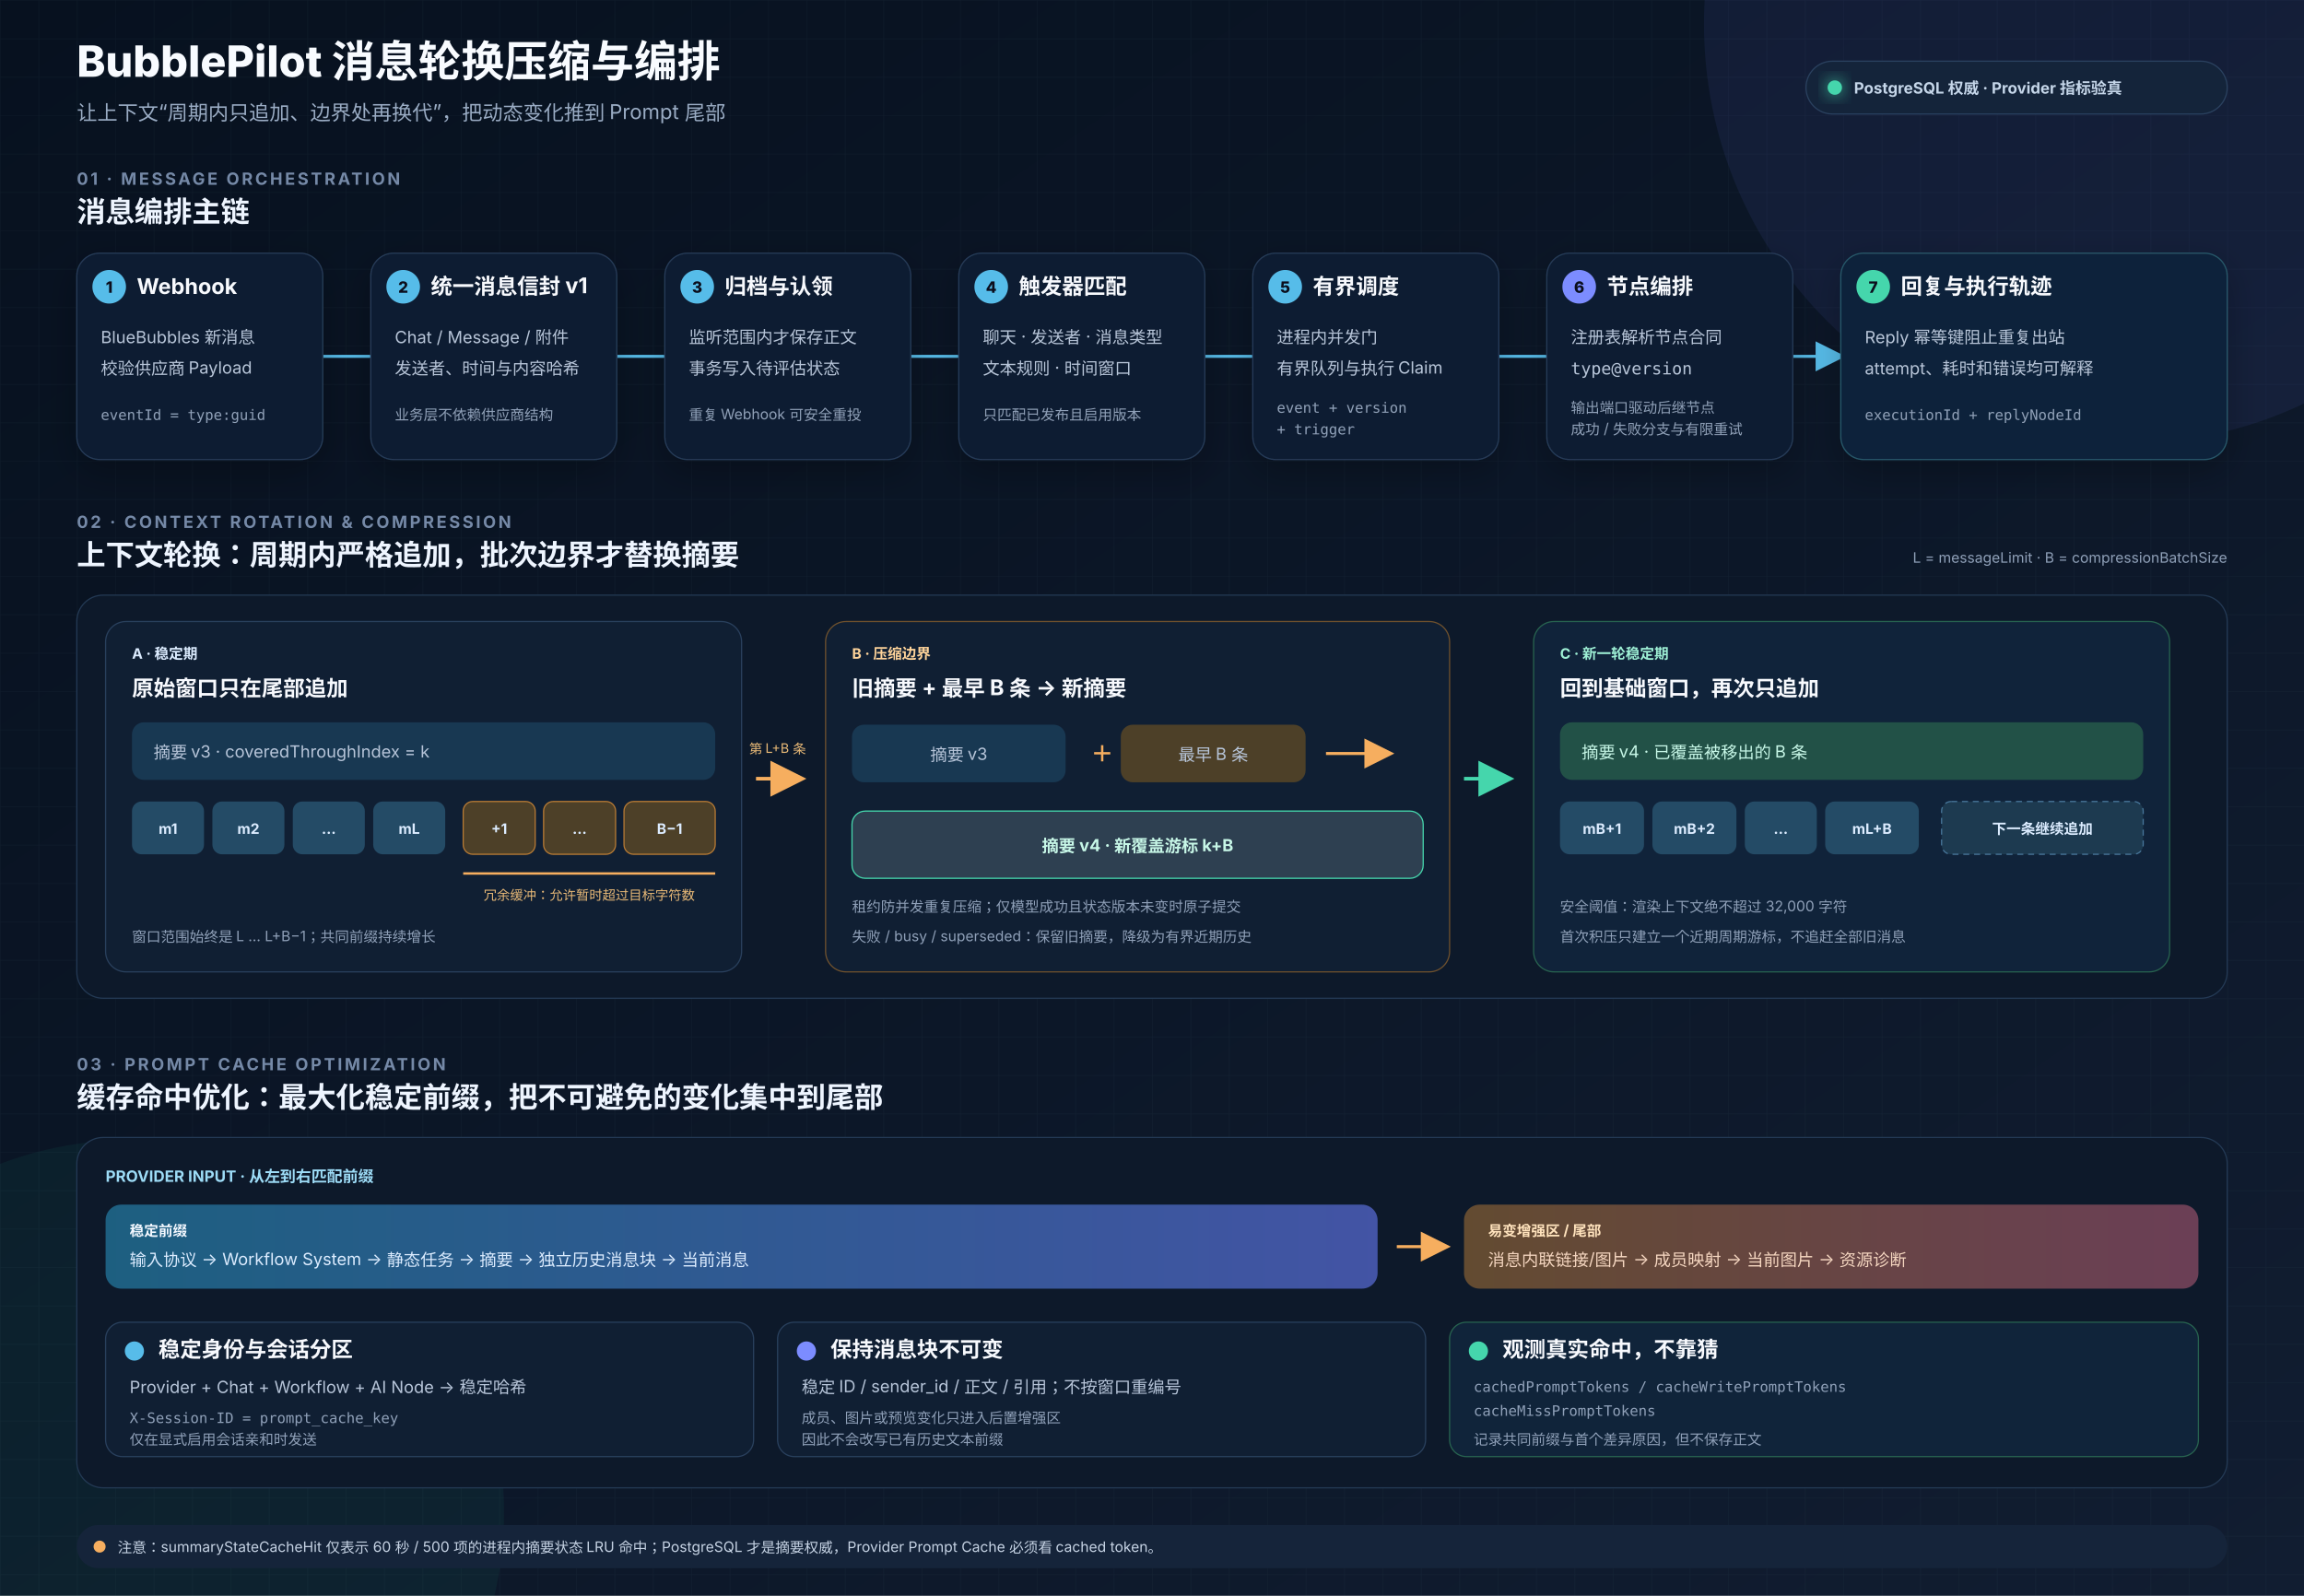
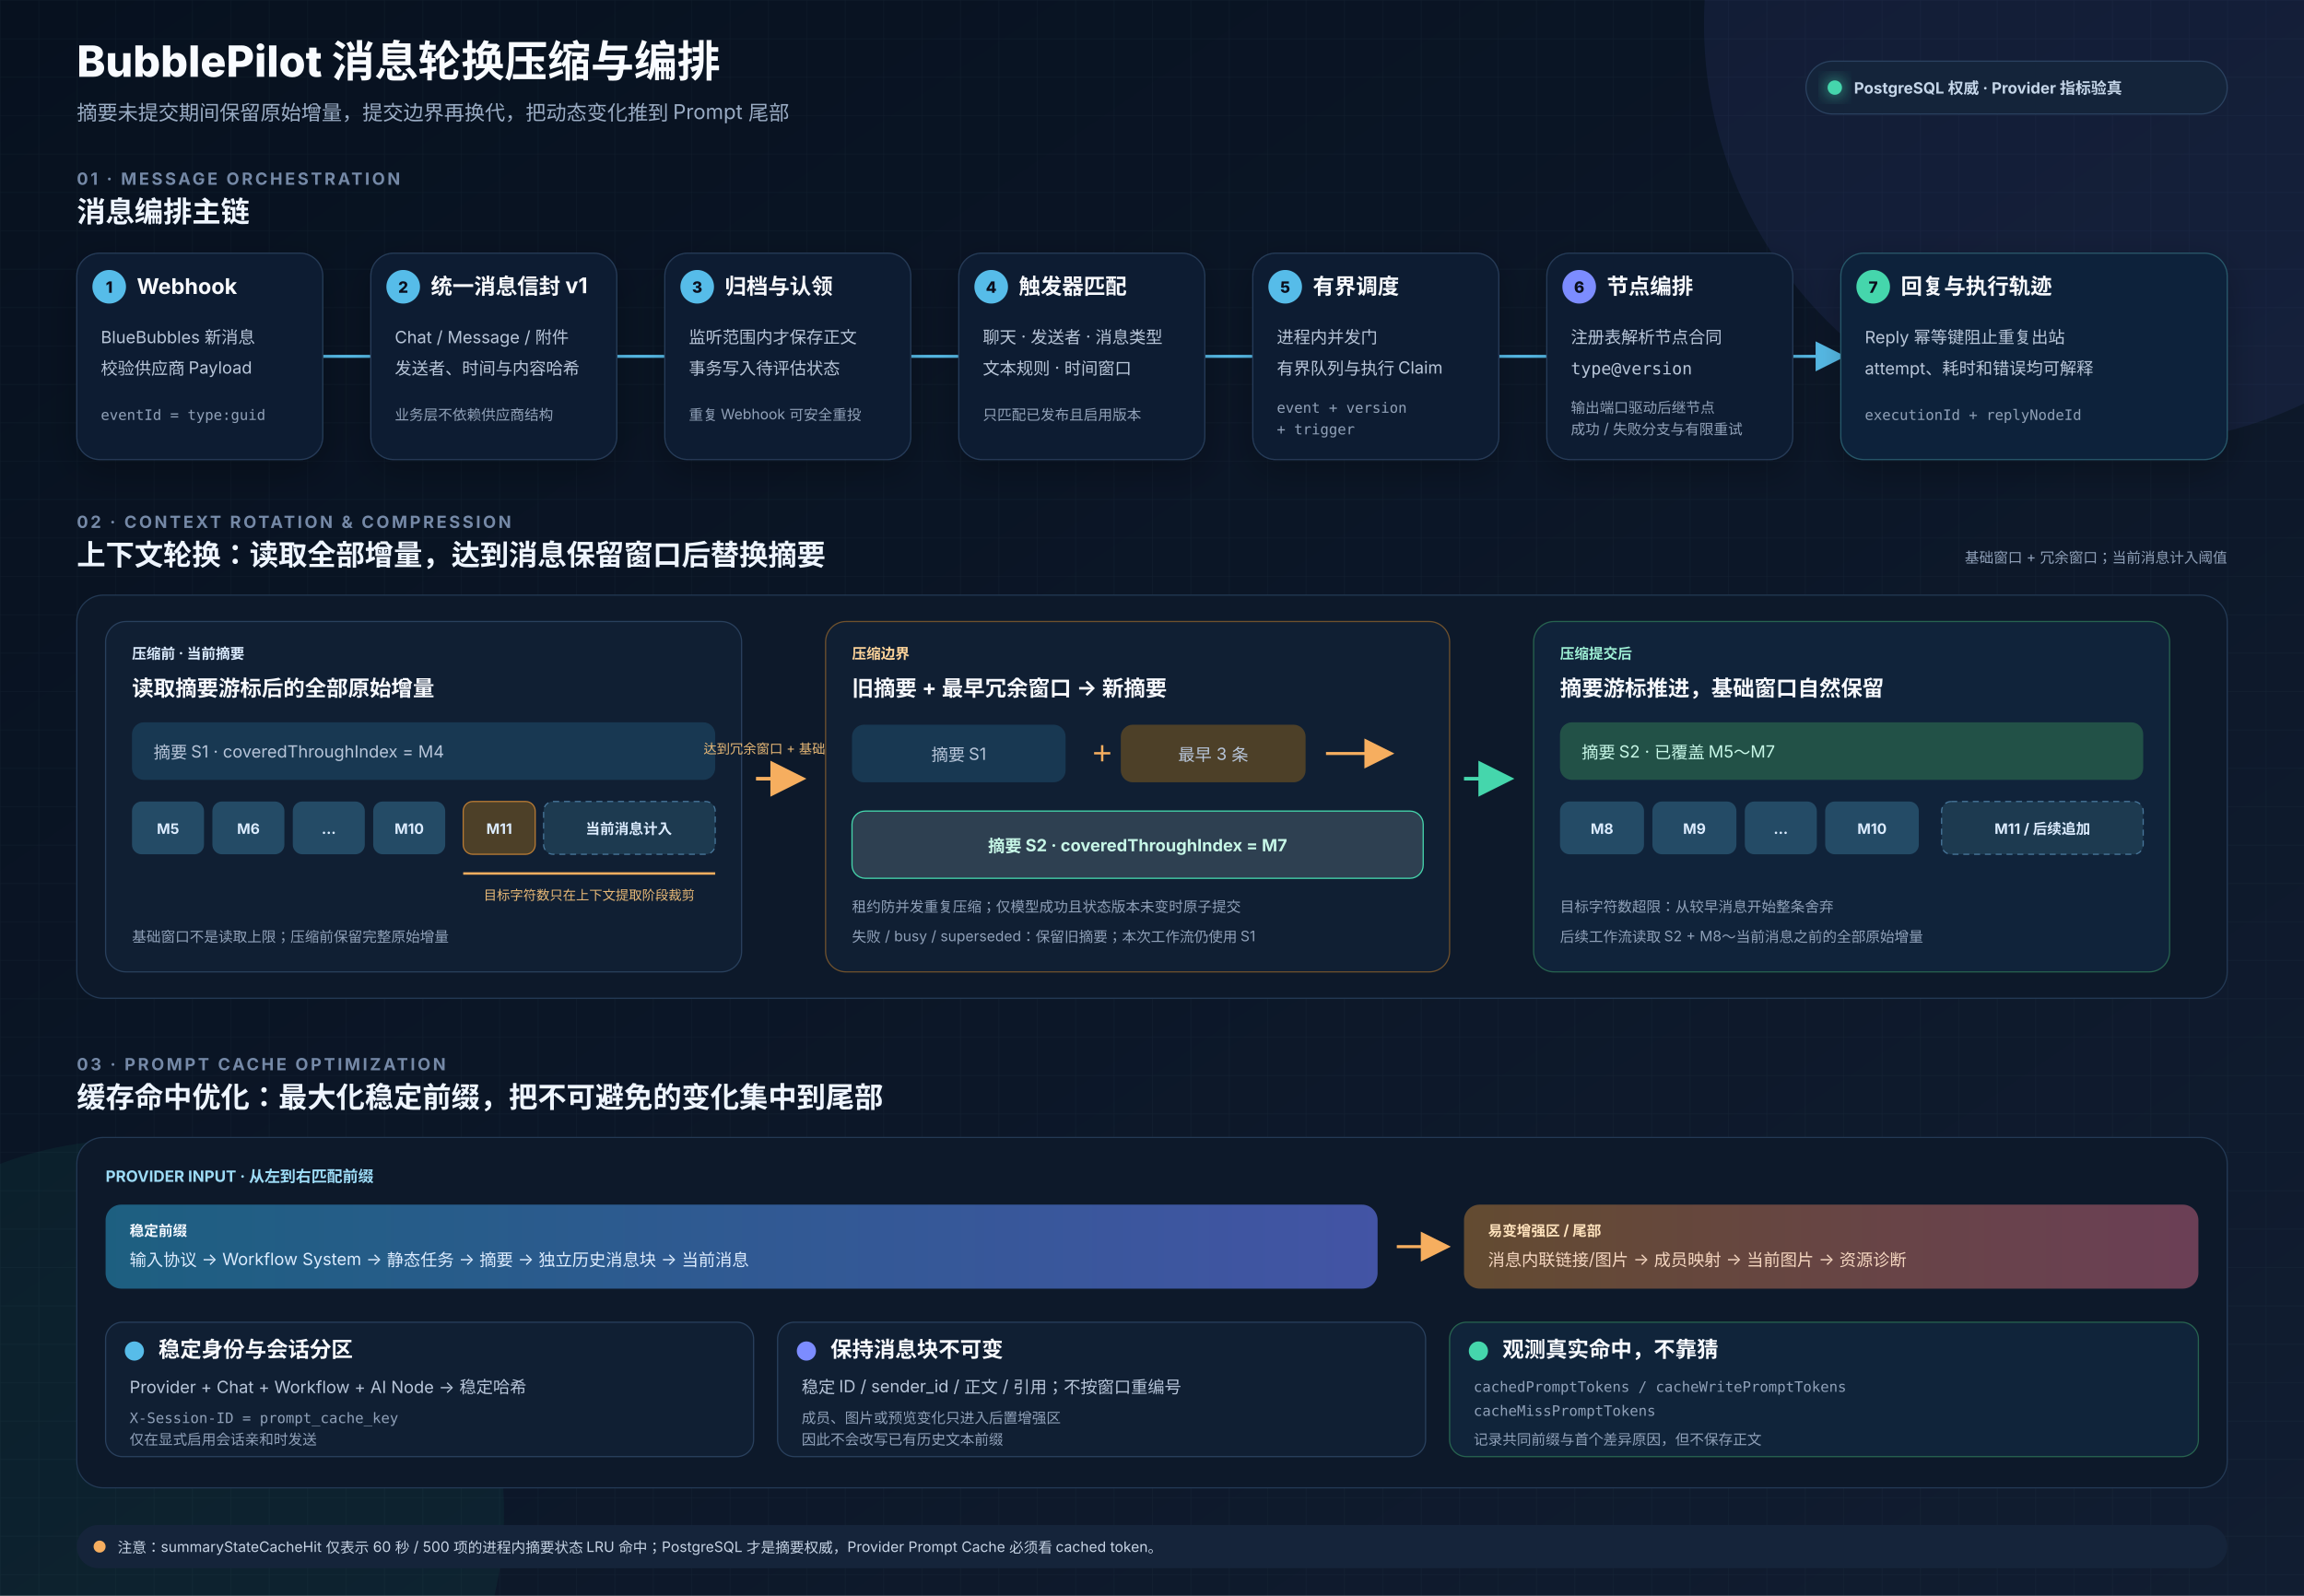
<svg xmlns="http://www.w3.org/2000/svg" width="1920" height="1330" viewBox="0 0 1920 1330" role="img" aria-labelledby="title desc">
  <defs>
    <linearGradient id="background" x1="0" y1="0" x2="1" y2="1">
      <stop offset="0" stop-color="#07111f" />
      <stop offset="0.55" stop-color="#0c1728" />
      <stop offset="1" stop-color="#111d31" />
    </linearGradient>
    <linearGradient id="stablePrefix" x1="0" y1="0" x2="1" y2="0">
      <stop offset="0" stop-color="#1d5f80" />
      <stop offset="1" stop-color="#4354a5" />
    </linearGradient>
    <linearGradient id="dynamicTail" x1="0" y1="0" x2="1" y2="0">
      <stop offset="0" stop-color="#634b31" />
      <stop offset="1" stop-color="#6b3f56" />
    </linearGradient>
    <pattern id="grid" width="32" height="32" patternUnits="userSpaceOnUse">
      <path d="M32 0H0V32" fill="none" stroke="#8fa6c6" stroke-opacity=".055" />
    </pattern>
    <filter id="shadow" x="-20%" y="-30%" width="140%" height="170%">
      <feDropShadow dx="0" dy="10" stdDeviation="14" flood-color="#000" flood-opacity=".24" />
    </filter>
    <filter id="glow" x="-60%" y="-60%" width="220%" height="220%">
      <feGaussianBlur stdDeviation="7" result="blur" />
      <feMerge>
        <feMergeNode in="blur" />
        <feMergeNode in="SourceGraphic" />
      </feMerge>
    </filter>
    <marker id="arrowBlue" markerWidth="10" markerHeight="10" refX="8" refY="5" orient="auto" viewBox="0 0 10 10">
      <path d="M0 0L10 5L0 10Z" fill="#57bce9" />
    </marker>
    <marker id="arrowGreen" markerWidth="10" markerHeight="10" refX="8" refY="5" orient="auto" viewBox="0 0 10 10">
      <path d="M0 0L10 5L0 10Z" fill="#45d6ac" />
    </marker>
    <marker id="arrowOrange" markerWidth="10" markerHeight="10" refX="8" refY="5" orient="auto" viewBox="0 0 10 10">
      <path d="M0 0L10 5L0 10Z" fill="#f6ae5f" />
    </marker>
    <style>
      text { font-family: Inter, "PingFang SC", "Microsoft YaHei", sans-serif; }
      .section { fill:#eef5ff; font-size:24px; font-weight:700; }
      .eyebrow { fill:#7589a7; font-size:14px; font-weight:700; letter-spacing:2px; }
      .card-title { fill:#f7f9fd; font-size:18px; font-weight:700; }
      .body { fill:#b7c5d9; font-size:14px; }
      .small { fill:#8fa0b8; font-size:12px; }
      .tiny { fill:#8192aa; font-size:11px; }
      .code { font-family:"SFMono-Regular", Consolas, monospace; }
      .chip { fill:#dcecff; font-size:12px; font-weight:700; }
      .number { fill:#07111f; font-size:13px; font-weight:800; }
      .line { fill:none; stroke:#57bce9; stroke-width:2.5; stroke-linecap:round; stroke-linejoin:round; }
    </style>
  </defs>
  <rect width="1920" height="1330" fill="url(#background)" />
  <rect width="1920" height="1330" fill="url(#grid)" />
  <circle cx="1770" cy="20" r="350" fill="#5868d8" opacity=".10" />
  <circle cx="110" cy="1260" r="310" fill="#18a985" opacity=".08" />
  <text x="64" y="64" fill="#f8fbff" font-size="36" font-weight="800">BubblePilot 消息轮换压缩与编排</text>
-   <text x="64" y="100" fill="#9aacc4" font-size="17">让上下文“周期内只追加、边界处再换代”，把动态变化推到 Prompt 尾部</text>
+   <text x="64" y="100" fill="#9aacc4" font-size="17">摘要未提交期间保留原始增量，提交边界再换代，把动态变化推到 Prompt 尾部</text>
  <g transform="translate(1505 51)">
    <rect width="351" height="44" rx="22" fill="#14243a" stroke="#2a415f" />
    <circle cx="24" cy="22" r="6" fill="#45d6ac" filter="url(#glow)" />
    <text x="40" y="27" fill="#c5d6e9" font-size="13" font-weight="700">PostgreSQL 权威 · Provider 指标验真</text>
  </g>
  <text x="64" y="154" class="eyebrow">01 · MESSAGE ORCHESTRATION</text>
  <text x="64" y="185" class="section">消息编排主链</text>
  <g transform="translate(64 211)">
    <path d="M205 86H244M450 86H489M695 86H734M940 86H979M1185 86H1224M1430 86H1469" class="line" marker-end="url(#arrowBlue)" />
    <g filter="url(#shadow)">
      <rect width="205" height="172" rx="19" fill="#101e32" stroke="#263b58" />
      <circle cx="27" cy="28" r="14" fill="#57bce9" />
      <text x="27" y="33" text-anchor="middle" class="number">1</text>
      <text x="50" y="34" class="card-title">Webhook</text>
      <text x="20" y="75" class="body">BlueBubbles 新消息</text>
      <text x="20" y="101" class="body">校验供应商 Payload</text>
      <text x="20" y="139" class="small code">eventId = type:guid</text>
    </g>
    <g transform="translate(245)" filter="url(#shadow)">
      <rect width="205" height="172" rx="19" fill="#101e32" stroke="#263b58" />
      <circle cx="27" cy="28" r="14" fill="#57bce9" />
      <text x="27" y="33" text-anchor="middle" class="number">2</text>
      <text x="50" y="34" class="card-title">统一消息信封 v1</text>
      <text x="20" y="75" class="body">Chat / Message / 附件</text>
      <text x="20" y="101" class="body">发送者、时间与内容哈希</text>
      <text x="20" y="139" class="small">业务层不依赖供应商结构</text>
    </g>
    <g transform="translate(490)" filter="url(#shadow)">
      <rect width="205" height="172" rx="19" fill="#101e32" stroke="#263b58" />
      <circle cx="27" cy="28" r="14" fill="#57bce9" />
      <text x="27" y="33" text-anchor="middle" class="number">3</text>
      <text x="50" y="34" class="card-title">归档与认领</text>
      <text x="20" y="75" class="body">监听范围内才保存正文</text>
      <text x="20" y="101" class="body">事务写入待评估状态</text>
      <text x="20" y="139" class="small">重复 Webhook 可安全重投</text>
    </g>
    <g transform="translate(735)" filter="url(#shadow)">
      <rect width="205" height="172" rx="19" fill="#101e32" stroke="#263b58" />
      <circle cx="27" cy="28" r="14" fill="#57bce9" />
      <text x="27" y="33" text-anchor="middle" class="number">4</text>
      <text x="50" y="34" class="card-title">触发器匹配</text>
      <text x="20" y="75" class="body">聊天 · 发送者 · 消息类型</text>
      <text x="20" y="101" class="body">文本规则 · 时间窗口</text>
      <text x="20" y="139" class="small">只匹配已发布且启用版本</text>
    </g>
    <g transform="translate(980)" filter="url(#shadow)">
      <rect width="205" height="172" rx="19" fill="#101e32" stroke="#263b58" />
      <circle cx="27" cy="28" r="14" fill="#57bce9" />
      <text x="27" y="33" text-anchor="middle" class="number">5</text>
      <text x="50" y="34" class="card-title">有界调度</text>
      <text x="20" y="75" class="body">进程内并发门</text>
      <text x="20" y="101" class="body">有界队列与执行 Claim</text>
      <text x="20" y="133" class="small code">event + version</text>
      <text x="20" y="151" class="small code">+ trigger</text>
    </g>
    <g transform="translate(1225)" filter="url(#shadow)">
      <rect width="205" height="172" rx="19" fill="#101e32" stroke="#263b58" />
      <circle cx="27" cy="28" r="14" fill="#7c8cff" />
      <text x="27" y="33" text-anchor="middle" class="number">6</text>
      <text x="50" y="34" class="card-title">节点编排</text>
      <text x="20" y="75" class="body">注册表解析节点合同</text>
      <text x="20" y="101" class="body code">type@version</text>
      <text x="20" y="133" class="small">输出端口驱动后继节点</text>
      <text x="20" y="151" class="small">成功 / 失败分支与有限重试</text>
    </g>
    <g transform="translate(1470)" filter="url(#shadow)">
      <rect width="322" height="172" rx="19" fill="#10243a" stroke="#27586a" />
      <circle cx="27" cy="28" r="14" fill="#45d6ac" />
      <text x="27" y="33" text-anchor="middle" class="number">7</text>
      <text x="50" y="34" class="card-title">回复与执行轨迹</text>
      <text x="20" y="75" class="body">Reply 幂等键阻止重复出站</text>
      <text x="20" y="101" class="body">attempt、耗时和错误均可解释</text>
      <text x="20" y="139" class="small code">executionId + replyNodeId</text>
    </g>
  </g>
  <text x="64" y="440" class="eyebrow">02 · CONTEXT ROTATION &amp; COMPRESSION</text>
-   <text x="64" y="471" class="section">上下文轮换：周期内严格追加，批次边界才替换摘要</text>
-   <text x="1856" y="469" text-anchor="end" class="small">L = messageLimit · B = compressionBatchSize</text>
+   <text x="64" y="471" class="section">上下文轮换：读取全部增量，达到消息保留窗口后替换摘要</text>
+   <text x="1856" y="469" text-anchor="end" class="small">基础窗口 + 冗余窗口；当前消息计入阈值</text>
  <g transform="translate(64 496)">
    <rect width="1792" height="336" rx="22" fill="#0d192a" stroke="#233954" />
    <g transform="translate(24 22)">
      <rect width="530" height="292" rx="17" fill="#101f33" stroke="#29405d" />
-       <text x="22" y="31" class="chip">A · 稳定期</text>
-       <text x="22" y="62" class="card-title">原始窗口只在尾部追加</text>
+       <text x="22" y="31" class="chip">压缩前 · 当前摘要</text>
+       <text x="22" y="62" class="card-title">读取摘要游标后的全部原始增量</text>
      <g transform="translate(22 84)">
        <rect width="486" height="48" rx="10" fill="#183852" />
-         <text x="18" y="30" class="body">摘要 v3 · coveredThroughIndex = k</text>
+         <text x="18" y="30" class="body">摘要 S1 · coveredThroughIndex = M4</text>
        <g transform="translate(0 66)">
          <rect width="60" height="44" rx="8" fill="#244b66" />
-           <text x="30" y="27" text-anchor="middle" class="chip">m1</text>
+           <text x="30" y="27" text-anchor="middle" class="chip">M5</text>
          <rect x="67" width="60" height="44" rx="8" fill="#244b66" />
-           <text x="97" y="27" text-anchor="middle" class="chip">m2</text>
+           <text x="97" y="27" text-anchor="middle" class="chip">M6</text>
          <rect x="134" width="60" height="44" rx="8" fill="#244b66" />
          <text x="164" y="27" text-anchor="middle" class="chip">…</text>
          <rect x="201" width="60" height="44" rx="8" fill="#244b66" />
-           <text x="231" y="27" text-anchor="middle" class="chip">mL</text>
+           <text x="231" y="27" text-anchor="middle" class="chip">M10</text>
          <rect x="276" width="60" height="44" rx="8" fill="#4d4028" stroke="#b77a34" />
-           <text x="306" y="27" text-anchor="middle" class="chip">+1</text>
-           <rect x="343" width="60" height="44" rx="8" fill="#4d4028" stroke="#b77a34" />
-           <text x="373" y="27" text-anchor="middle" class="chip">…</text>
-           <rect x="410" width="76" height="44" rx="8" fill="#4d4028" stroke="#b77a34" />
-           <text x="448" y="27" text-anchor="middle" class="chip">B−1</text>
+           <text x="306" y="27" text-anchor="middle" class="chip">M11</text>
+           <rect x="343" width="143" height="44" rx="8" fill="#1d3a50" stroke="#47769a" stroke-dasharray="5 4" />
+           <text x="414" y="27" text-anchor="middle" class="chip">当前消息计入</text>
        </g>
        <path d="M276 126H486" fill="none" stroke="#f6ae5f" stroke-width="2" />
-         <text x="381" y="148" text-anchor="middle" fill="#e7b876" font-size="11">冗余缓冲：允许暂时超过目标字符数</text>
-       </g>
-       <text x="22" y="267" class="small">窗口范围始终是 L … L+B−1；共同前缀持续增长</text>
+         <text x="381" y="148" text-anchor="middle" fill="#e7b876" font-size="11">目标字符数只在上下文提取阶段裁剪</text>
+       </g>
+       <text x="22" y="267" class="small">基础窗口不是读取上限；压缩前保留完整原始增量</text>
    </g>
    <path d="M566 153H602" fill="none" stroke="#f6ae5f" stroke-width="3" marker-end="url(#arrowOrange)" />
-     <text x="584" y="132" text-anchor="middle" fill="#e7b876" font-size="11">第 L+B 条</text>
+     <text x="584" y="132" text-anchor="middle" fill="#e7b876" font-size="11">达到冗余窗口 + 基础窗口</text>
    <g transform="translate(624 22)">
      <rect width="520" height="292" rx="17" fill="#101f33" stroke="#6f512d" />
-       <text x="22" y="31" fill="#ffd49a" font-size="12" font-weight="700">B · 压缩边界</text>
-       <text x="22" y="62" class="card-title">旧摘要 + 最早 B 条 → 新摘要</text>
+       <text x="22" y="31" fill="#ffd49a" font-size="12" font-weight="700">压缩边界</text>
+       <text x="22" y="62" class="card-title">旧摘要 + 最早冗余窗口 → 新摘要</text>
      <g transform="translate(22 86)">
        <rect width="178" height="48" rx="10" fill="#183852" />
-         <text x="89" y="30" text-anchor="middle" class="body">摘要 v3</text>
+         <text x="89" y="30" text-anchor="middle" class="body">摘要 S1</text>
        <text x="199" y="31" fill="#f6ae5f" font-size="19" font-weight="800">＋</text>
        <rect x="224" width="154" height="48" rx="10" fill="#4d4028" />
-         <text x="301" y="30" text-anchor="middle" class="body">最早 B 条</text>
+         <text x="301" y="30" text-anchor="middle" class="body">最早 3 条</text>
        <path d="M395 24H447" fill="none" stroke="#f6ae5f" stroke-width="2.5" marker-end="url(#arrowOrange)" />
        <rect y="72" width="476" height="56" rx="11" fill="#2e4051" stroke="#45d6ac" />
-         <text x="238" y="106" text-anchor="middle" fill="#c7f7e7" font-size="14" font-weight="700">摘要 v4 · 新覆盖游标 k+B</text>
+         <text x="238" y="106" text-anchor="middle" fill="#c7f7e7" font-size="14" font-weight="700">摘要 S2 · coveredThroughIndex = M7</text>
      </g>
      <text x="22" y="242" class="small">租约防并发重复压缩；仅模型成功且状态版本未变时原子提交</text>
-       <text x="22" y="267" class="small">失败 / busy / superseded：保留旧摘要，降级为有界近期历史</text>
+       <text x="22" y="267" class="small">失败 / busy / superseded：保留旧摘要；本次工作流仍使用 S1</text>
    </g>
    <path d="M1156 153H1192" fill="none" stroke="#45d6ac" stroke-width="3" marker-end="url(#arrowGreen)" />
    <g transform="translate(1214 22)">
      <rect width="530" height="292" rx="17" fill="#10233a" stroke="#27634f" />
-       <text x="22" y="31" fill="#9ef0d5" font-size="12" font-weight="700">C · 新一轮稳定期</text>
-       <text x="22" y="62" class="card-title">回到基础窗口，再次只追加</text>
+       <text x="22" y="31" fill="#9ef0d5" font-size="12" font-weight="700">压缩提交后</text>
+       <text x="22" y="62" class="card-title">摘要游标推进，基础窗口自然保留</text>
      <g transform="translate(22 84)">
        <rect width="486" height="48" rx="10" fill="#225147" />
-         <text x="18" y="30" fill="#c7f7e7" font-size="14">摘要 v4 · 已覆盖被移出的 B 条</text>
+         <text x="18" y="30" fill="#c7f7e7" font-size="14">摘要 S2 · 已覆盖 M5～M7</text>
        <g transform="translate(0 66)">
          <rect width="70" height="44" rx="8" fill="#244b66" />
-           <text x="35" y="27" text-anchor="middle" class="chip">mB+1</text>
+           <text x="35" y="27" text-anchor="middle" class="chip">M8</text>
          <rect x="77" width="70" height="44" rx="8" fill="#244b66" />
-           <text x="112" y="27" text-anchor="middle" class="chip">mB+2</text>
+           <text x="112" y="27" text-anchor="middle" class="chip">M9</text>
          <rect x="154" width="60" height="44" rx="8" fill="#244b66" />
          <text x="184" y="27" text-anchor="middle" class="chip">…</text>
          <rect x="221" width="78" height="44" rx="8" fill="#244b66" />
-           <text x="260" y="27" text-anchor="middle" class="chip">mL+B</text>
+           <text x="260" y="27" text-anchor="middle" class="chip">M10</text>
          <rect x="318" width="168" height="44" rx="8" fill="#1d3a50" stroke="#47769a" stroke-dasharray="5 4" />
-           <text x="402" y="27" text-anchor="middle" class="chip">下一条继续追加</text>
+           <text x="402" y="27" text-anchor="middle" class="chip">M11 / 后续追加</text>
        </g>
      </g>
-       <text x="22" y="242" class="small">安全阈值：渲染上下文绝不超过 32,000 字符</text>
-       <text x="22" y="267" class="small">首次积压只建立一个近期周期游标，不追赶全部旧消息</text>
+       <text x="22" y="242" class="small">目标字符数超限：从较早消息开始整条舍弃</text>
+       <text x="22" y="267" class="small">后续工作流读取 S2 + M8～当前消息之前的全部原始增量</text>
    </g>
  </g>
  <text x="64" y="892" class="eyebrow">03 · PROMPT CACHE OPTIMIZATION</text>
  <text x="64" y="923" class="section">缓存命中优化：最大化稳定前缀，把不可避免的变化集中到尾部</text>
  <g transform="translate(64 948)">
    <rect width="1792" height="292" rx="22" fill="#0d192a" stroke="#233954" />
    <g transform="translate(24 22)">
      <text x="0" y="15" fill="#9ddcf7" font-size="13" font-weight="700">PROVIDER INPUT · 从左到右匹配前缀</text>
      <g transform="translate(0 34)">
        <rect width="1060" height="70" rx="13" fill="url(#stablePrefix)" />
        <text x="20" y="26" fill="#f3f8ff" font-size="12" font-weight="700">稳定前缀</text>
        <text x="20" y="51" fill="#dcecff" font-size="14">输入协议 → Workflow System → 静态任务 → 摘要 → 独立历史消息块 → 当前消息</text>
        <path d="M1076 35H1116" fill="none" stroke="#f6ae5f" stroke-width="2.5" marker-end="url(#arrowOrange)" />
        <rect x="1132" width="612" height="70" rx="13" fill="url(#dynamicTail)" />
        <text x="1152" y="26" fill="#ffe3bd" font-size="12" font-weight="700">易变增强区 / 尾部</text>
        <text x="1152" y="51" fill="#f5d6c0" font-size="14">消息内联链接/图片 → 成员映射 → 当前图片 → 资源诊断</text>
      </g>
      <g transform="translate(0 132)">
        <rect width="540" height="112" rx="14" fill="#101f33" stroke="#29405d" />
        <circle cx="24" cy="24" r="8" fill="#57bce9" />
        <text x="44" y="29" class="card-title">稳定身份与会话分区</text>
        <text x="20" y="59" class="body">Provider + Chat + Workflow + AI Node → 稳定哈希</text>
        <text x="20" y="84" class="small code">X-Session-ID = prompt_cache_key</text>
        <text x="20" y="102" class="small">仅在显式启用会话亲和时发送</text>
        <rect x="560" width="540" height="112" rx="14" fill="#101f33" stroke="#29405d" />
        <circle cx="584" cy="24" r="8" fill="#7c8cff" />
        <text x="604" y="29" class="card-title">保持消息块不可变</text>
        <text x="580" y="59" class="body">稳定 ID / sender_id / 正文 / 引用；不按窗口重编号</text>
        <text x="580" y="84" class="small">成员、图片或预览变化只进入后置增强区</text>
        <text x="580" y="102" class="small">因此不会改写已有历史文本前缀</text>
        <rect x="1120" width="624" height="112" rx="14" fill="#10243a" stroke="#27634f" />
        <circle cx="1144" cy="24" r="8" fill="#45d6ac" />
        <text x="1164" y="29" class="card-title">观测真实命中，不靠猜</text>
        <text x="1140" y="58" class="small code">cachedPromptTokens / cacheWritePromptTokens</text>
        <text x="1140" y="78" class="small code">cacheMissPromptTokens</text>
        <text x="1140" y="102" class="small">记录共同前缀与首个差异原因，但不保存正文</text>
      </g>
    </g>
  </g>
  <g transform="translate(64 1271)">
    <rect width="1792" height="36" rx="18" fill="#15243a" />
    <circle cx="19" cy="18" r="5" fill="#f6ae5f" />
    <text x="34" y="23" fill="#c6d3e4" font-size="12">
      注意：summaryStateCacheHit 仅表示 60 秒 / 500 项的进程内摘要状态 LRU 命中；PostgreSQL 才是摘要权威，Provider Prompt Cache 必须看 cached token。
    </text>
  </g>
</svg>
